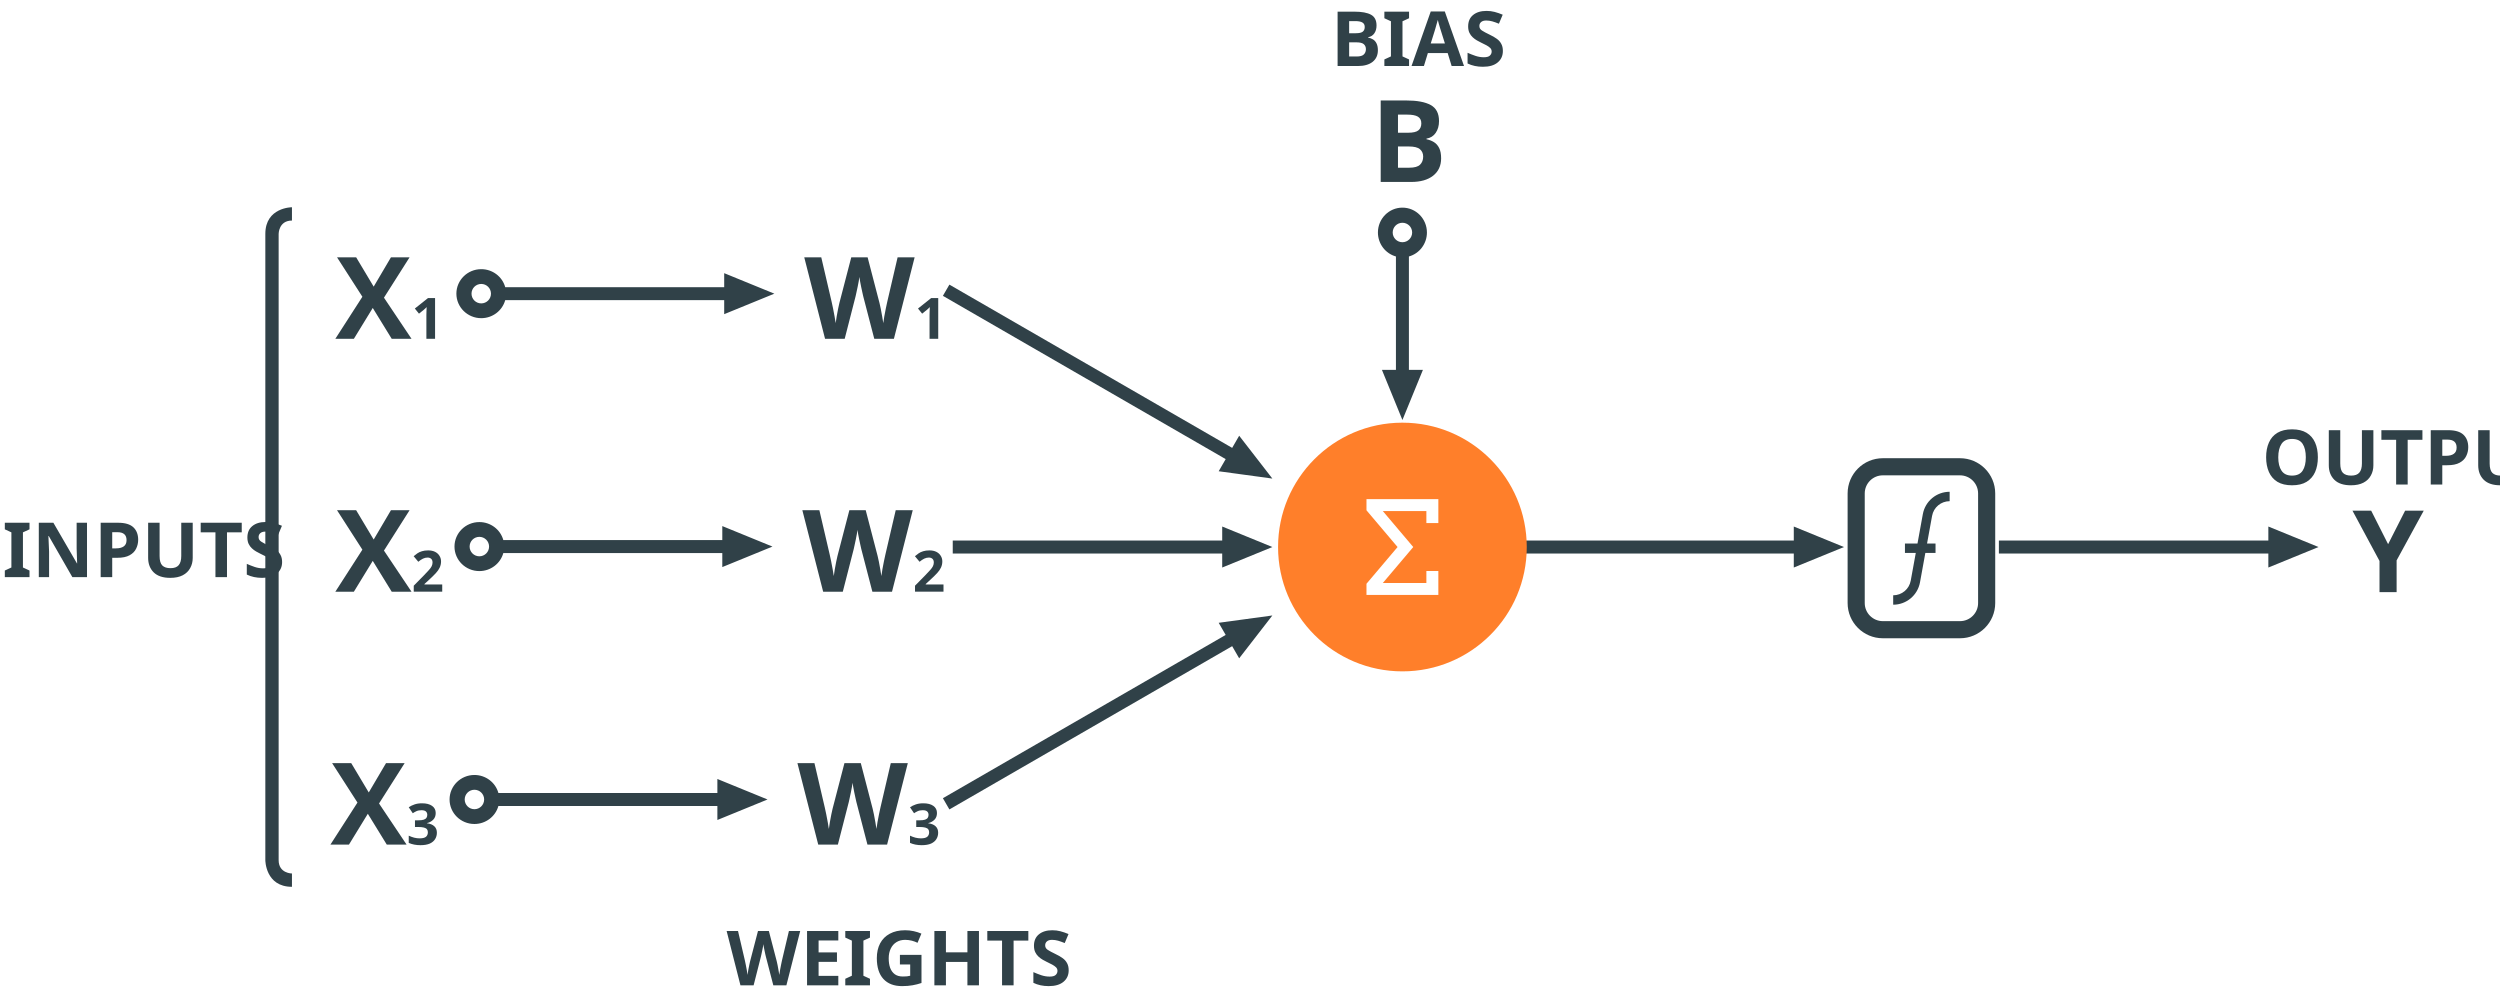
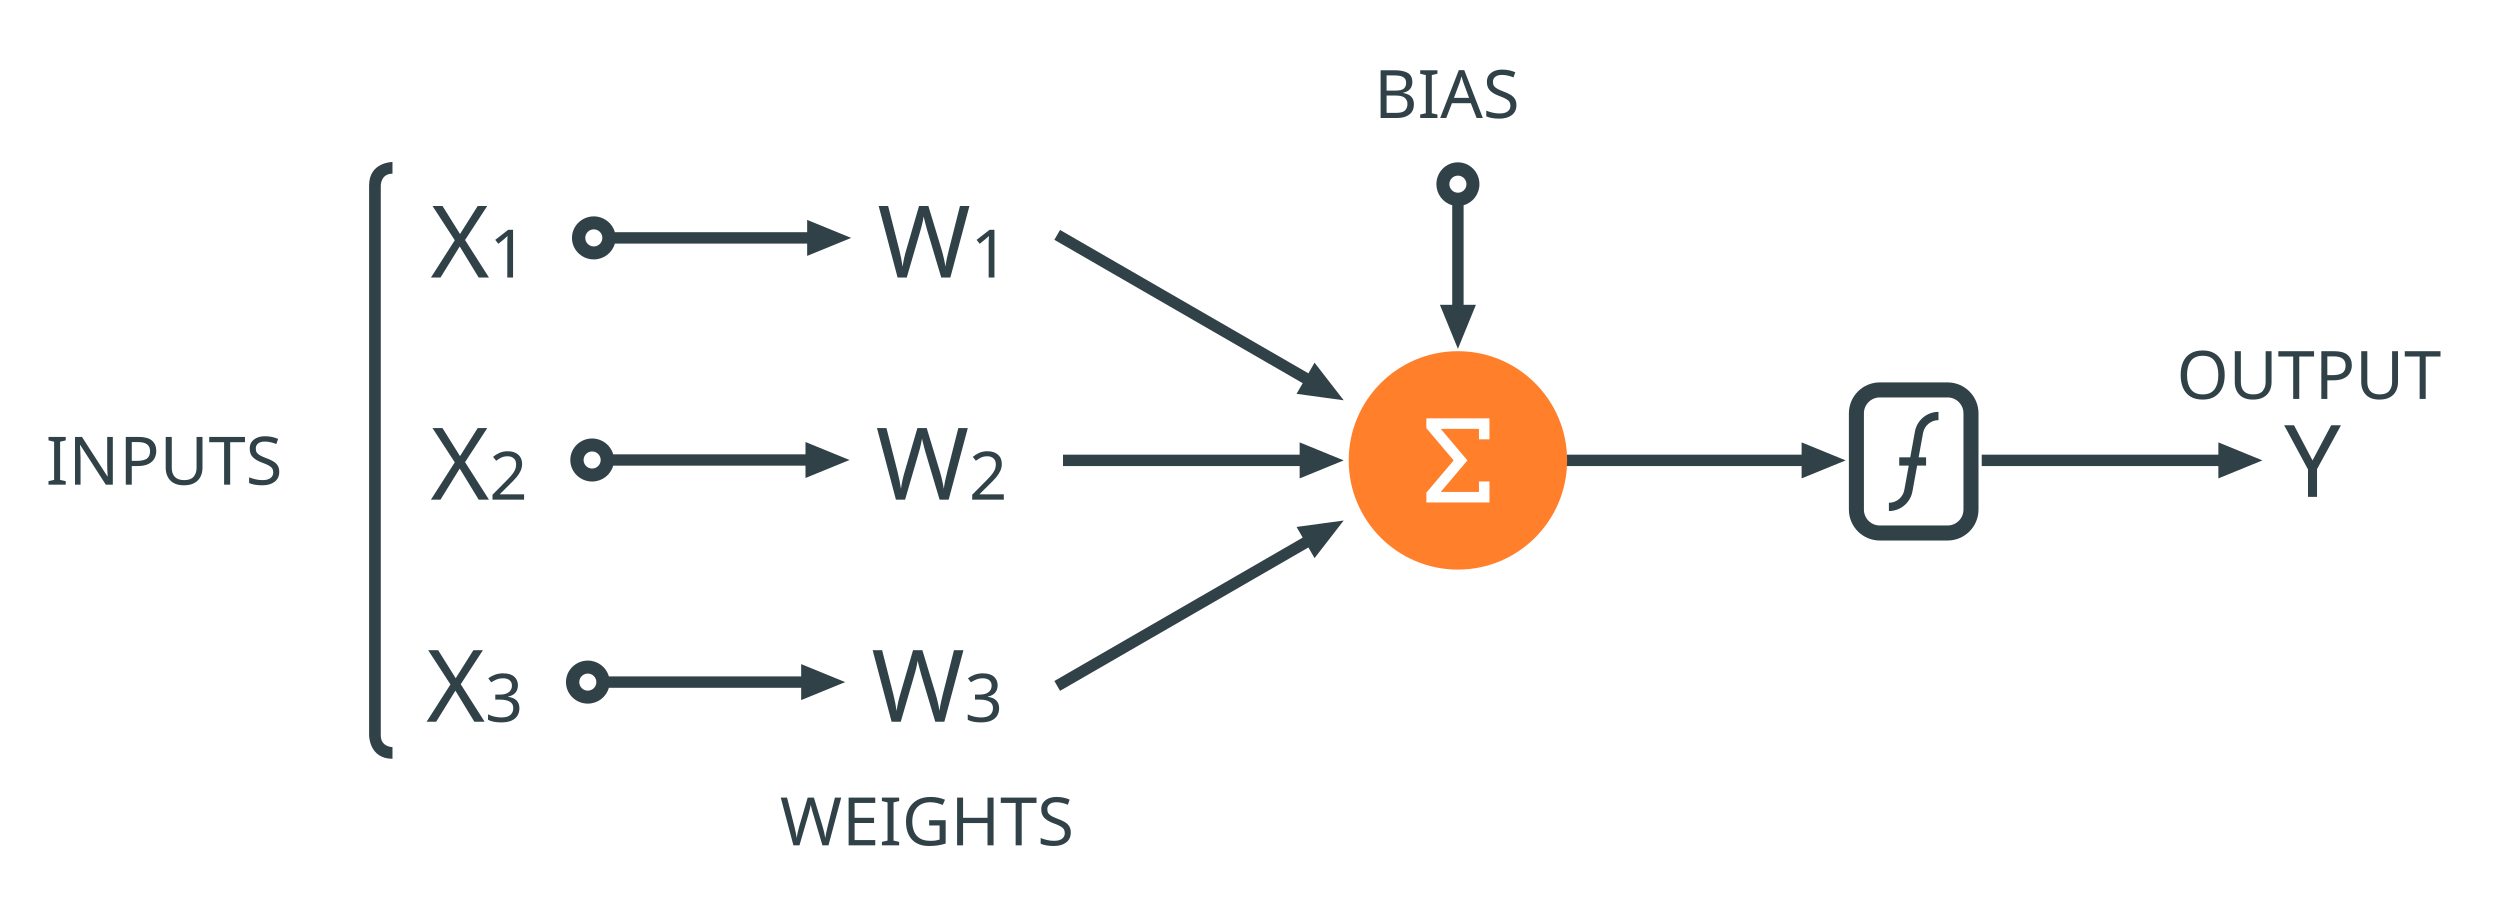
- <svg xmlns="http://www.w3.org/2000/svg" xmlns:ns1="http://www.openswatchbook.org/uri/2009/osb" width="1752" height="695" viewBox="0 0 463.55 183.886" version="1.1" id="svg8">
+ <svg xmlns="http://www.w3.org/2000/svg" xmlns:ns1="http://www.openswatchbook.org/uri/2009/osb" width="1995" height="730" viewBox="0 0 527.843 193.146" version="1.1" id="svg8">
  <defs id="defs2">
    <linearGradient id="linearGradient1326" ns1:paint="solid">
      <stop style="stop-color:#333333;stop-opacity:1;" offset="0" id="stop1324" />
    </linearGradient>
    <g id="a">
      <path fill="#000000" stroke="none" d="m 41.65,21.55 v -2.7 q -3.4,0 -5.45,0.65 -2.35,0.7 -3.7,2.4 -1.35,2 -1.35,6.4 v 14.6 q -0.3,3.1 -5.25,7.1 0.45,0.05 2.95,2.95 2.5,2.9 2.3,4.15 V 72 q 0,4.4 1.35,6.45 2.7,2.7 9.45,2.7 v -2.7 q -4.75,0 -6.4,-1.35 Q 34.2,75.75 34.2,72 V 57.1 q 0,-3.7 -4.05,-7.05 0.25,-0.1 2,-2.1 Q 34.2,45.6 34.2,42.9 V 28.3 q 0,-4.05 1,-5.4 1.7,-1.35 6.45,-1.35 m 25.9,0.35 Q 66.2,20.2 63.85,19.5 61.8,18.85 58.4,18.85 v 2.7 q 4.75,0 6.45,1.35 1,1.35 1,5.4 v 14.6 q 0,2.7 2.05,5.05 1.75,2 2,2.1 -4.05,3.35 -4.05,7.05 V 72 q 0,3.75 -1.35,5.1 -1.65,1.35 -6.4,1.35 v 2.7 q 6.75,0 9.45,-2.7 Q 68.9,76.4 68.9,72 V 57.1 Q 68.7,55.85 71.2,52.95 73.7,50.05 74.15,50 69.2,46 68.9,42.9 V 28.3 q 0,-4.4 -1.35,-6.4 z" id="path1641" />
    </g>
  </defs>
  <g id="layer1">
    <g id="g1666" transform="matrix(1.980602,0,0,1.980602,-194.3701,325.6094)">
      <g id="g1648" />
    </g>
    <g id="g2103" transform="translate(69.38528,-247.3999)">
-       <path id="path24-0-8-0-1" style="fill:#304148;fill-opacity:1;fill-rule:evenodd;stroke-width:0.288" d="m 263.219,345.028 v 2.599 h -49.963 v 2.406 h 49.963 v 2.599 l 4.65,-1.901 4.65,-1.901 -4.65,-1.901 z" />
-       <rect style="fill:none;fill-opacity:1;stroke:#304148;stroke-width:3.175;stroke-miterlimit:4;stroke-dasharray:none;stroke-opacity:1" id="rect222" width="24.194" height="30.209" x="274.787" y="333.95" ry="4.944" />
-       <text xml:space="preserve" style="font-style:normal;font-weight:normal;font-size:21.167px;line-height:1.25;font-family:sans-serif;fill:#304148;fill-opacity:1;stroke:none;stroke-width:0.584" x="366.807" y="357.196" id="text64-8-4-7-6">
-         <tspan id="tspan62-11-7-9-1" x="366.807" y="357.196" style="font-style:normal;font-variant:normal;font-weight:bold;font-stretch:normal;font-size:21.167px;font-family:Impact;-inkscape-font-specification:'Impact Bold';fill:#304148;fill-opacity:1;stroke-width:0.584">Y</tspan>
-       </text>
-       <g id="g408-7" transform="translate(-24.54811,20.5606)" style="fill:#304148;fill-opacity:1">
-         <g id="g359-6" transform="translate(2.138156,-19.24341)" style="fill:#304148;fill-opacity:1">
-           <g id="g498" style="fill:#304148;fill-opacity:1">
-             <g id="g368" transform="translate(1.26477,0.9030439)" style="fill:#304148;fill-opacity:1">
-               <path id="path24" style="fill:#304148;fill-opacity:1;fill-rule:evenodd;stroke-width:0.288" d="m 40.992,295.089 a 4.61,4.544 0 0 0 -4.61,4.543 4.61,4.544 0 0 0 4.61,4.544 4.61,4.544 0 0 0 4.446,-3.341 h 40.602 v 2.599 l 4.65,-1.901 4.65,-1.901 -4.65,-1.901 -4.65,-1.901 v 2.599 H 45.439 a 4.61,4.544 0 0 0 -4.446,-3.341 z m 0,2.739 a 1.804,1.804 0 0 1 1.804,1.804 1.804,1.804 0 0 1 -1.804,1.804 1.804,1.804 0 0 1 -1.804,-1.804 1.804,1.804 0 0 1 1.804,-1.804 z" />
-               <text xml:space="preserve" style="font-style:normal;font-weight:normal;font-size:21.167px;line-height:1.25;font-family:sans-serif;fill:#304148;fill-opacity:1;stroke:none;stroke-width:0.584" x="13.936" y="307.999" id="text64-8">
-                 <tspan id="tspan62-11" x="13.936" y="307.999" style="font-style:normal;font-variant:normal;font-weight:bold;font-stretch:normal;font-size:21.167px;font-family:Impact;-inkscape-font-specification:'Impact Bold';fill:#304148;fill-opacity:1;stroke-width:0.584">X<tspan style="font-size:10.583px;fill:#304148;fill-opacity:1" id="tspan318">1</tspan>
-                 </tspan>
-               </text>
-               <text xml:space="preserve" style="font-style:normal;font-weight:normal;font-size:21.167px;line-height:1.25;font-family:sans-serif;fill:#304148;fill-opacity:1;stroke:none;stroke-width:0.584" x="100.883" y="307.999" id="text64-8-4-7">
-                 <tspan id="tspan62-11-7-9" x="100.883" y="307.999" style="font-style:normal;font-variant:normal;font-weight:bold;font-stretch:normal;font-size:21.167px;font-family:Impact;-inkscape-font-specification:'Impact Bold';fill:#304148;fill-opacity:1;stroke-width:0.584">W<tspan style="font-size:10.583px;fill:#304148;fill-opacity:1" id="tspan314">1</tspan>
-                 </tspan>
-               </text>
-             </g>
-             <g id="g408" transform="translate(-1.225411,-27.65044)" style="fill:#304148;fill-opacity:1">
-               <g id="g359" transform="translate(2.138156,-19.24341)" style="fill:#304148;fill-opacity:1">
-                 <path id="path24-1" style="fill:#304148;fill-opacity:1;fill-rule:evenodd;stroke-width:0.288" d="m 40.992,389.78 a 4.61,4.544 0 0 0 -4.61,4.543 4.61,4.544 0 0 0 4.61,4.544 4.61,4.544 0 0 0 4.446,-3.341 h 40.602 v 2.599 l 4.65,-1.901 4.65,-1.901 -4.65,-1.901 -4.65,-1.901 v 2.599 H 45.439 a 4.61,4.544 0 0 0 -4.446,-3.341 z m 0,2.739 a 1.804,1.804 0 0 1 1.804,1.804 1.804,1.804 0 0 1 -1.804,1.804 1.804,1.804 0 0 1 -1.804,-1.804 1.804,1.804 0 0 1 1.804,-1.804 z" />
-                 <text xml:space="preserve" style="font-style:normal;font-weight:normal;font-size:21.167px;line-height:1.25;font-family:sans-serif;fill:#304148;fill-opacity:1;stroke:none;stroke-width:0.584" x="14.288" y="402.69" id="text64-8-4">
-                   <tspan id="tspan62-11-7" x="14.288" y="402.69" style="font-style:normal;font-variant:normal;font-weight:bold;font-stretch:normal;font-size:21.167px;font-family:Impact;-inkscape-font-specification:'Impact Bold';fill:#304148;fill-opacity:1;stroke-width:0.584">X<tspan style="font-size:10.583px;fill:#304148;fill-opacity:1" id="tspan320">2</tspan>
-                   </tspan>
-                 </text>
-                 <text xml:space="preserve" style="font-style:normal;font-weight:normal;font-size:21.167px;line-height:1.25;font-family:sans-serif;fill:#304148;fill-opacity:1;stroke:none;stroke-width:0.584" x="100.883" y="402.69" id="text64-8-4-7-0">
-                   <tspan id="tspan62-11-7-9-5" x="100.883" y="402.69" style="font-style:normal;font-variant:normal;font-weight:bold;font-stretch:normal;font-size:21.167px;font-family:Impact;-inkscape-font-specification:'Impact Bold';fill:#304148;fill-opacity:1;stroke-width:0.584">W<tspan style="font-size:10.583px;fill:#304148;fill-opacity:1" id="tspan316">2</tspan>
-                   </tspan>
-                 </text>
-               </g>
-             </g>
-             <path id="path24-1-5" style="fill:#304148;fill-opacity:1;fill-rule:evenodd;stroke-width:0.288" d="m 40.992,389.78 a 4.61,4.544 0 0 0 -4.61,4.543 4.61,4.544 0 0 0 4.61,4.544 4.61,4.544 0 0 0 4.446,-3.341 h 40.602 v 2.599 l 4.65,-1.901 4.65,-1.901 -4.65,-1.901 -4.65,-1.901 v 2.599 H 45.439 a 4.61,4.544 0 0 0 -4.446,-3.341 z m 0,2.739 a 1.804,1.804 0 0 1 1.804,1.804 1.804,1.804 0 0 1 -1.804,1.804 1.804,1.804 0 0 1 -1.804,-1.804 1.804,1.804 0 0 1 1.804,-1.804 z" />
-             <text xml:space="preserve" style="font-style:normal;font-weight:normal;font-size:21.167px;line-height:1.25;font-family:sans-serif;fill:#304148;fill-opacity:1;stroke:none;stroke-width:0.584" x="14.288" y="402.69" id="text64-8-4-3">
-               <tspan id="tspan62-11-7-4" x="14.288" y="402.69" style="font-style:normal;font-variant:normal;font-weight:bold;font-stretch:normal;font-size:21.167px;font-family:Impact;-inkscape-font-specification:'Impact Bold';fill:#304148;fill-opacity:1;stroke-width:0.584">X<tspan style="font-size:10.583px;fill:#304148;fill-opacity:1" id="tspan453">3</tspan>
-               </tspan>
-             </text>
-             <text xml:space="preserve" style="font-style:normal;font-weight:normal;font-size:21.167px;line-height:1.25;font-family:sans-serif;fill:#304148;fill-opacity:1;stroke:none;stroke-width:0.584" x="100.883" y="402.69" id="text64-8-4-7-0-6">
-               <tspan id="tspan62-11-7-9-5-9" x="100.883" y="402.69" style="font-style:normal;font-variant:normal;font-weight:bold;font-stretch:normal;font-size:21.167px;font-family:Impact;-inkscape-font-specification:'Impact Bold';fill:#304148;fill-opacity:1;stroke-width:0.584">W<tspan style="font-size:10.583px;fill:#304148;fill-opacity:1" id="tspan455">3</tspan>
-               </tspan>
-             </text>
-           </g>
+       <g id="g293" transform="translate(2.273511,1.068359)">
+         <path id="path24-0-8-0-1" style="fill:#304148;fill-opacity:1;fill-rule:evenodd;stroke-width:0.288" d="m 308.728,339.736 v 2.599 h -49.963 v 2.406 h 49.963 v 2.599 l 4.65,-1.901 4.65,-1.901 -4.65,-1.901 z" />
+         <rect style="fill:none;fill-opacity:1;stroke:#304148;stroke-width:3.175;stroke-miterlimit:4;stroke-dasharray:none;stroke-opacity:1" id="rect222" width="24.194" height="30.209" x="320.296" y="328.659" ry="4.944" />
+         <g id="g1521" transform="matrix(0.05453095,0,0,0.05453095,327.1575,333.2934)" style="fill:#304148;fill-opacity:1">
+           <path d="M 192,32 V 0 C 147.168,0 108.832,32.008 100.816,76.113 L 82.648,176 H 40 v 32 H 76.832 L 59.703,302.168 C 54.457,331.047 29.352,352 0,352 v 32 c 44.832,0 83.168,-32.008 91.184,-76.113 L 109.352,208 H 144 v -32 h -28.832 l 17.129,-94.168 C 137.543,52.953 162.648,32 192,32 Z m 0,0" id="path1501" style="fill:#304148;fill-opacity:1" />
        </g>
+         <path id="path24" style="fill:#304148;fill-opacity:1;fill-rule:evenodd;stroke-width:0.288" d="m 53.714,292.018 a 4.61,4.544 0 0 0 -4.61,4.543 4.61,4.544 0 0 0 4.61,4.544 4.61,4.544 0 0 0 4.446,-3.341 h 40.602 v 2.599 l 4.65,-1.901 4.65,-1.901 -4.65,-1.901 -4.65,-1.901 v 2.599 H 58.16 a 4.61,4.544 0 0 0 -4.446,-3.341 z m 0,2.739 a 1.804,1.804 0 0 1 1.804,1.804 1.804,1.804 0 0 1 -1.804,1.804 1.804,1.804 0 0 1 -1.804,-1.804 1.804,1.804 0 0 1 1.804,-1.804 z" />
+         <text xml:space="preserve" style="font-style:normal;font-variant:normal;font-weight:normal;font-stretch:normal;font-size:21.167px;line-height:1.25;font-family:sans-serif;-inkscape-font-specification:'sans-serif, Normal';font-variant-ligatures:normal;font-variant-caps:normal;font-variant-numeric:normal;font-variant-east-asian:normal;fill:#304148;fill-opacity:1;stroke:none;stroke-width:0.584" x="19.249" y="304.928" id="text64-8">
+           <tspan id="tspan62-11" x="19.249" y="304.928" style="font-style:normal;font-variant:normal;font-weight:normal;font-stretch:normal;font-size:21.167px;font-family:sans-serif;-inkscape-font-specification:'sans-serif, Normal';font-variant-ligatures:normal;font-variant-caps:normal;font-variant-numeric:normal;font-variant-east-asian:normal;fill:#304148;fill-opacity:1;stroke-width:0.584">X<tspan style="font-style:normal;font-variant:normal;font-weight:normal;font-stretch:normal;font-size:14.111px;font-family:sans-serif;-inkscape-font-specification:'sans-serif, Normal';font-variant-ligatures:normal;font-variant-caps:normal;font-variant-numeric:normal;font-variant-east-asian:normal;fill:#304148;fill-opacity:1" id="tspan318">1</tspan>
+           </tspan>
+         </text>
+         <text xml:space="preserve" style="font-style:normal;font-variant:normal;font-weight:normal;font-stretch:normal;font-size:21.167px;line-height:1.25;font-family:sans-serif;-inkscape-font-specification:'sans-serif, Normal';font-variant-ligatures:normal;font-variant-caps:normal;font-variant-numeric:normal;font-variant-east-asian:normal;fill:#304148;fill-opacity:1;stroke:none;stroke-width:0.584" x="113.605" y="304.928" id="text64-8-4-7">
+           <tspan id="tspan62-11-7-9" x="113.605" y="304.928" style="font-style:normal;font-variant:normal;font-weight:normal;font-stretch:normal;font-size:21.167px;font-family:sans-serif;-inkscape-font-specification:'sans-serif, Normal';font-variant-ligatures:normal;font-variant-caps:normal;font-variant-numeric:normal;font-variant-east-asian:normal;fill:#304148;fill-opacity:1;stroke-width:0.584">W<tspan style="font-style:normal;font-variant:normal;font-weight:normal;font-stretch:normal;font-size:14.111px;font-family:sans-serif;-inkscape-font-specification:'sans-serif, Normal';font-variant-ligatures:normal;font-variant-caps:normal;font-variant-numeric:normal;font-variant-east-asian:normal;fill:#304148;fill-opacity:1" id="tspan314">1</tspan>
+           </tspan>
+         </text>
+         <path id="path24-1" style="fill:#304148;fill-opacity:1;fill-rule:evenodd;stroke-width:0.288" d="m 53.362,338.912 a 4.61,4.544 0 0 0 -4.61,4.543 4.61,4.544 0 0 0 4.61,4.544 4.61,4.544 0 0 0 4.446,-3.341 h 40.602 v 2.599 l 4.65,-1.901 4.65,-1.901 -4.65,-1.901 -4.65,-1.901 v 2.599 H 57.808 a 4.61,4.544 0 0 0 -4.446,-3.341 z m 0,2.739 a 1.804,1.804 0 0 1 1.804,1.804 1.804,1.804 0 0 1 -1.804,1.804 1.804,1.804 0 0 1 -1.804,-1.804 1.804,1.804 0 0 1 1.804,-1.804 z" />
+         <text xml:space="preserve" style="font-style:normal;font-variant:normal;font-weight:normal;font-stretch:normal;font-size:21.167px;line-height:1.25;font-family:sans-serif;-inkscape-font-specification:'sans-serif, Normal';font-variant-ligatures:normal;font-variant-caps:normal;font-variant-numeric:normal;font-variant-east-asian:normal;fill:#304148;fill-opacity:1;stroke:none;stroke-width:0.584" x="19.249" y="351.822" id="text64-8-4">
+           <tspan id="tspan62-11-7" x="19.249" y="351.822" style="font-style:normal;font-variant:normal;font-weight:normal;font-stretch:normal;font-size:21.167px;font-family:sans-serif;-inkscape-font-specification:'sans-serif, Normal';font-variant-ligatures:normal;font-variant-caps:normal;font-variant-numeric:normal;font-variant-east-asian:normal;fill:#304148;fill-opacity:1;stroke-width:0.584">X<tspan style="font-style:normal;font-variant:normal;font-weight:normal;font-stretch:normal;font-size:14.111px;font-family:sans-serif;-inkscape-font-specification:'sans-serif, Normal';font-variant-ligatures:normal;font-variant-caps:normal;font-variant-numeric:normal;font-variant-east-asian:normal;fill:#304148;fill-opacity:1" id="tspan320">2</tspan>
+           </tspan>
+         </text>
+         <text xml:space="preserve" style="font-style:normal;font-variant:normal;font-weight:normal;font-stretch:normal;font-size:21.167px;line-height:1.25;font-family:sans-serif;-inkscape-font-specification:'sans-serif, Normal';font-variant-ligatures:normal;font-variant-caps:normal;font-variant-numeric:normal;font-variant-east-asian:normal;fill:#304148;fill-opacity:1;stroke:none;stroke-width:0.584" x="113.253" y="351.822" id="text64-8-4-7-0">
+           <tspan id="tspan62-11-7-9-5" x="113.253" y="351.822" style="font-style:normal;font-variant:normal;font-weight:normal;font-stretch:normal;font-size:21.167px;font-family:sans-serif;-inkscape-font-specification:'sans-serif, Normal';font-variant-ligatures:normal;font-variant-caps:normal;font-variant-numeric:normal;font-variant-east-asian:normal;fill:#304148;fill-opacity:1;stroke-width:0.584">W<tspan style="font-style:normal;font-variant:normal;font-weight:normal;font-stretch:normal;font-size:14.111px;font-family:sans-serif;-inkscape-font-specification:'sans-serif, Normal';font-variant-ligatures:normal;font-variant-caps:normal;font-variant-numeric:normal;font-variant-east-asian:normal;fill:#304148;fill-opacity:1" id="tspan316">2</tspan>
+           </tspan>
+         </text>
+         <path id="path24-1-5" style="fill:#304148;fill-opacity:1;fill-rule:evenodd;stroke-width:0.288" d="m 52.449,385.806 a 4.61,4.544 0 0 0 -4.61,4.543 4.61,4.544 0 0 0 4.61,4.544 4.61,4.544 0 0 0 4.446,-3.341 h 40.602 v 2.599 l 4.65,-1.901 4.65,-1.901 -4.65,-1.901 -4.65,-1.901 v 2.599 H 56.895 a 4.61,4.544 0 0 0 -4.446,-3.341 z m 0,2.739 a 1.804,1.804 0 0 1 1.804,1.804 1.804,1.804 0 0 1 -1.804,1.804 1.804,1.804 0 0 1 -1.804,-1.804 1.804,1.804 0 0 1 1.804,-1.804 z" />
+         <text xml:space="preserve" style="font-style:normal;font-variant:normal;font-weight:normal;font-stretch:normal;font-size:21.167px;line-height:1.25;font-family:sans-serif;-inkscape-font-specification:'sans-serif, Normal';font-variant-ligatures:normal;font-variant-caps:normal;font-variant-numeric:normal;font-variant-east-asian:normal;fill:#304148;fill-opacity:1;stroke:none;stroke-width:0.584" x="18.336" y="398.716" id="text64-8-4-3">
+           <tspan id="tspan62-11-7-4" x="18.336" y="398.716" style="font-style:normal;font-variant:normal;font-weight:normal;font-stretch:normal;font-size:21.167px;font-family:sans-serif;-inkscape-font-specification:'sans-serif, Normal';font-variant-ligatures:normal;font-variant-caps:normal;font-variant-numeric:normal;font-variant-east-asian:normal;fill:#304148;fill-opacity:1;stroke-width:0.584">X<tspan style="font-style:normal;font-variant:normal;font-weight:normal;font-stretch:normal;font-size:14.111px;font-family:sans-serif;-inkscape-font-specification:'sans-serif, Normal';font-variant-ligatures:normal;font-variant-caps:normal;font-variant-numeric:normal;font-variant-east-asian:normal;fill:#304148;fill-opacity:1" id="tspan453">3</tspan>
+           </tspan>
+         </text>
+         <text xml:space="preserve" style="font-style:normal;font-variant:normal;font-weight:normal;font-stretch:normal;font-size:21.167px;line-height:1.25;font-family:sans-serif;-inkscape-font-specification:'sans-serif, Normal';font-variant-ligatures:normal;font-variant-caps:normal;font-variant-numeric:normal;font-variant-east-asian:normal;fill:#304148;fill-opacity:1;stroke:none;stroke-width:0.584" x="112.34" y="398.716" id="text64-8-4-7-0-6">
+           <tspan id="tspan62-11-7-9-5-9" x="112.34" y="398.716" style="font-style:normal;font-variant:normal;font-weight:normal;font-stretch:normal;font-size:21.167px;font-family:sans-serif;-inkscape-font-specification:'sans-serif, Normal';font-variant-ligatures:normal;font-variant-caps:normal;font-variant-numeric:normal;font-variant-east-asian:normal;fill:#304148;fill-opacity:1;stroke-width:0.584">W<tspan style="font-style:normal;font-variant:normal;font-weight:normal;font-stretch:normal;font-size:14.111px;font-family:sans-serif;-inkscape-font-specification:'sans-serif, Normal';font-variant-ligatures:normal;font-variant-caps:normal;font-variant-numeric:normal;font-variant-east-asian:normal;fill:#304148;fill-opacity:1" id="tspan455">3</tspan>
+           </tspan>
+         </text>
+         <path id="path24-0" style="fill:#304148;fill-opacity:1;fill-rule:evenodd;stroke-width:0.288" d="m 240.703,285.218 c -1.9e-4,-2.546 -2.034,-4.61 -4.543,-4.61 -2.509,-1.8e-4 -4.544,2.064 -4.544,4.61 9e-5,2.076 1.368,3.896 3.341,4.446 v 21.022 h -2.599 l 1.901,4.65 1.901,4.65 1.901,-4.65 1.901,-4.65 h -2.599 v -21.022 c 1.973,-0.55 3.341,-2.37 3.341,-4.446 z m -2.739,0 c -2e-5,0.996 -0.808,1.804 -1.804,1.804 -0.996,-2e-5 -1.804,-0.808 -1.804,-1.804 3e-5,-0.996 0.808,-1.804 1.804,-1.804 0.996,2e-5 1.804,0.808 1.804,1.804 z" />
+         <path id="path111-9" style="fill:#ff7f2a;fill-opacity:1;stroke-width:0.269" d="m 236.081,320.482 a 23.057,23.057 0 0 0 -22.978,23.056 23.057,23.057 0 0 0 23.056,23.056 23.057,23.057 0 0 0 23.057,-23.056 23.057,23.057 0 0 0 -23.057,-23.056 23.057,23.057 0 0 0 -0.079,0 z m -6.585,14.172 h 13.327 v 4.442 h -2.221 v -2.221 h -8.071 l 5.639,6.664 -5.639,6.664 h 8.071 v -2.222 h 2.221 v 4.443 h -13.327 v -2.072 l 5.764,-6.812 -5.764,-6.812 z" />
+         <text xml:space="preserve" style="font-style:normal;font-variant:normal;font-weight:normal;font-stretch:normal;font-size:14.111px;line-height:1.25;font-family:sans-serif;-inkscape-font-specification:'sans-serif, Normal';font-variant-ligatures:normal;font-variant-caps:normal;font-variant-numeric:normal;font-variant-east-asian:normal;fill:#304148;fill-opacity:1;stroke:none;stroke-width:0.584" x="218.459" y="271.243" id="text64-8-4-7-6-3">
+           <tspan id="tspan62-11-7-9-1-8" x="218.459" y="271.243" style="font-style:normal;font-variant:normal;font-weight:normal;font-stretch:normal;font-size:14.111px;font-family:sans-serif;-inkscape-font-specification:'sans-serif, Normal';font-variant-ligatures:normal;font-variant-caps:normal;font-variant-numeric:normal;font-variant-east-asian:normal;fill:#304148;fill-opacity:1;stroke-width:0.584">BIAS</tspan>
+         </text>
+         <text xml:space="preserve" style="font-style:normal;font-variant:normal;font-weight:normal;font-stretch:normal;font-size:14.111px;line-height:1.25;font-family:sans-serif;-inkscape-font-specification:'sans-serif, Normal';font-variant-ligatures:normal;font-variant-caps:normal;font-variant-numeric:normal;font-variant-east-asian:normal;fill:#304148;fill-opacity:1;stroke:none;stroke-width:0.584" x="387.901" y="330.558" id="text64-8-4-7-6-3-8">
+           <tspan id="tspan62-11-7-9-1-8-7" x="387.901" y="330.558" style="font-style:normal;font-variant:normal;font-weight:normal;font-stretch:normal;font-size:14.111px;font-family:sans-serif;-inkscape-font-specification:'sans-serif, Normal';font-variant-ligatures:normal;font-variant-caps:normal;font-variant-numeric:normal;font-variant-east-asian:normal;fill:#304148;fill-opacity:1;stroke-width:0.584">OUTPUT</tspan>
+         </text>
+         <text xml:space="preserve" style="font-style:normal;font-variant:normal;font-weight:normal;font-stretch:normal;font-size:14.111px;line-height:1.25;font-family:sans-serif;-inkscape-font-specification:'sans-serif, Normal';font-variant-ligatures:normal;font-variant-caps:normal;font-variant-numeric:normal;font-variant-east-asian:normal;fill:#304148;fill-opacity:1;stroke:none;stroke-width:0.584" x="93.015" y="424.812" id="text64-8-4-7-6-3-8-2">
+           <tspan id="tspan62-11-7-9-1-8-7-7" x="93.015" y="424.812" style="font-style:normal;font-variant:normal;font-weight:normal;font-stretch:normal;font-size:14.111px;font-family:sans-serif;-inkscape-font-specification:'sans-serif, Normal';font-variant-ligatures:normal;font-variant-caps:normal;font-variant-numeric:normal;font-variant-east-asian:normal;fill:#304148;fill-opacity:1;stroke-width:0.584">WEIGHTS</tspan>
+         </text>
+         <g fill="#000000" id="g1723" style="fill:#304148;fill-opacity:1;fill-rule:evenodd;stroke:none;stroke-width:1" transform="matrix(0.3080442,0,0,0.3080442,-53.2463,418.7546)">
+           <path id="path1721" d="m 209.235,-448.702 c 0,0 -16.028,0 -16.028,16.028 v 6.587 361.379 9.032 c 0,0 0,16.028 16.028,16.028 v -8.014 c 0,0 -8.014,0 -8.014,-8.014 v -9.032 -361.379 -6.587 c 0,0 0,-8.014 8.014,-8.014 z" style="fill:#304148;fill-opacity:1;stroke-width:1.603" />
+         </g>
+         <path id="path24-0-8-0-1-4" style="fill:#304148;fill-opacity:1;fill-rule:evenodd;stroke-width:0.288" d="m 396.721,339.736 v 2.599 h -49.963 v 2.406 h 49.963 v 2.599 l 4.65,-1.901 4.65,-1.901 -4.65,-1.901 z" />
+         <g id="g1883" transform="translate(45.50836,-5.618614)" style="fill:#304148;fill-opacity:1">
+           <path id="path24-0-8-0" style="fill:#304148;fill-opacity:1;fill-rule:evenodd;stroke-width:0.288" d="m 157.236,345.355 v 2.599 h -49.963 v 2.406 h 49.963 v 2.599 l 4.65,-1.901 4.65,-1.901 -4.65,-1.901 z" />
+           <path id="path24-0-8-0-3" style="fill:#304148;fill-opacity:1;fill-rule:evenodd;stroke-width:0.288" d="m 156.582,363.206 1.299,2.251 -52.435,30.273 1.203,2.083 52.435,-30.273 1.299,2.251 3.077,-3.971 3.076,-3.971 -4.977,0.679 z" />
+           <path id="path24-0-8-0-3-0" style="fill:#304148;fill-opacity:1;fill-rule:evenodd;stroke-width:0.288" d="m 156.582,335.107 1.299,-2.251 -52.435,-30.273 1.203,-2.083 52.435,30.273 1.299,-2.251 3.077,3.971 3.076,3.971 -4.977,-0.679 z" />
+         </g>
+         <text xml:space="preserve" style="font-style:normal;font-variant:normal;font-weight:normal;font-stretch:normal;font-size:14.111px;line-height:1.25;font-family:sans-serif;-inkscape-font-specification:'sans-serif, Normal';font-variant-ligatures:normal;font-variant-caps:normal;font-variant-numeric:normal;font-variant-east-asian:normal;fill:#304148;fill-opacity:1;stroke:none;stroke-width:0.584" x="-61.984" y="348.654" id="text64-8-4-7-6-3-8-2-9">
+           <tspan id="tspan62-11-7-9-1-8-7-7-3" x="-61.984" y="348.654" style="font-style:normal;font-variant:normal;font-weight:normal;font-stretch:normal;font-size:14.111px;font-family:sans-serif;-inkscape-font-specification:'sans-serif, Normal';font-variant-ligatures:normal;font-variant-caps:normal;font-variant-numeric:normal;font-variant-east-asian:normal;fill:#304148;fill-opacity:1;stroke-width:0.584">INPUTS</tspan>
+         </text>
+         <text xml:space="preserve" style="font-style:normal;font-weight:normal;font-size:21.167px;line-height:1.25;font-family:sans-serif;fill:#304148;fill-opacity:1;stroke:none;stroke-width:0.584" x="410.618" y="351.233" id="text64-8-4-7-6-3-7-6">
+           <tspan id="tspan62-11-7-9-1-8-3-7" x="410.618" y="351.233" style="font-style:normal;font-variant:normal;font-weight:normal;font-stretch:normal;font-size:21.167px;font-family:sans-serif;-inkscape-font-specification:sans-serif;fill:#304148;fill-opacity:1;stroke-width:0.584">Y</tspan>
+         </text>
      </g>
-       <g id="g1521" transform="matrix(0.05453095,0,0,0.05453095,281.6489,338.5851)" style="fill:#304148;fill-opacity:1">
-         <path d="M 192,32 V 0 C 147.168,0 108.832,32.008 100.816,76.113 L 82.648,176 H 40 v 32 H 76.832 L 59.703,302.168 C 54.457,331.047 29.352,352 0,352 v 32 c 44.832,0 83.168,-32.008 91.184,-76.113 L 109.352,208 H 144 v -32 h -28.832 l 17.129,-94.168 C 137.543,52.953 162.648,32 192,32 Z m 0,0" id="path1501" style="fill:#304148;fill-opacity:1" />
-       </g>
-       <path id="path24-0" style="fill:#304148;fill-opacity:1;fill-rule:evenodd;stroke-width:0.288" d="m 195.195,290.509 c -1.9e-4,-2.546 -2.034,-4.61 -4.543,-4.61 -2.509,-1.8e-4 -4.544,2.064 -4.544,4.61 9e-5,2.076 1.368,3.896 3.341,4.446 v 21.022 h -2.599 l 1.901,4.65 1.901,4.65 1.901,-4.65 1.901,-4.65 h -2.599 v -21.022 c 1.973,-0.55 3.341,-2.37 3.341,-4.446 z m -2.739,0 c -2e-5,0.996 -0.808,1.804 -1.804,1.804 -0.996,-2e-5 -1.804,-0.808 -1.804,-1.804 3e-5,-0.996 0.808,-1.804 1.804,-1.804 0.996,2e-5 1.804,0.808 1.804,1.804 z" />
-       <path id="path111-9" style="fill:#ff7f2a;fill-opacity:1;stroke-width:0.269" d="m 190.572,325.773 a 23.057,23.057 0 0 0 -22.978,23.056 23.057,23.057 0 0 0 23.056,23.056 23.057,23.057 0 0 0 23.057,-23.056 23.057,23.057 0 0 0 -23.057,-23.056 23.057,23.057 0 0 0 -0.079,0 z m -6.585,14.172 h 13.327 v 4.442 h -2.221 v -2.221 h -8.071 l 5.639,6.664 -5.639,6.664 h 8.071 v -2.222 h 2.221 v 4.443 h -13.327 v -2.072 l 5.764,-6.812 -5.764,-6.812 z" />
-       <text xml:space="preserve" style="font-style:normal;font-weight:normal;font-size:14.111px;line-height:1.25;font-family:sans-serif;fill:#304148;fill-opacity:1;stroke:none;stroke-width:0.584" x="177.367" y="259.64" id="text64-8-4-7-6-3">
-         <tspan id="tspan62-11-7-9-1-8" x="177.367" y="259.64" style="font-style:normal;font-variant:normal;font-weight:bold;font-stretch:normal;font-size:14.111px;font-family:Impact;-inkscape-font-specification:'Impact Bold';fill:#304148;fill-opacity:1;stroke-width:0.584">BIAS</tspan>
-       </text>
-       <text xml:space="preserve" style="font-style:normal;font-weight:normal;font-size:21.167px;line-height:1.25;font-family:sans-serif;fill:#304148;fill-opacity:1;stroke:none;stroke-width:0.584" x="184.719" y="281.137" id="text64-8-4-7-6-3-7">
-         <tspan id="tspan62-11-7-9-1-8-3" x="184.719" y="281.137" style="font-style:normal;font-variant:normal;font-weight:bold;font-stretch:normal;font-size:21.167px;font-family:Impact;-inkscape-font-specification:'Impact Bold';fill:#304148;fill-opacity:1;stroke-width:0.584">B</tspan>
-       </text>
-       <text xml:space="preserve" style="font-style:normal;font-weight:normal;font-size:14.111px;line-height:1.25;font-family:sans-serif;fill:#304148;fill-opacity:1;stroke:none;stroke-width:0.584" x="349.99" y="337.242" id="text64-8-4-7-6-3-8">
-         <tspan id="tspan62-11-7-9-1-8-7" x="349.99" y="337.242" style="font-style:normal;font-variant:normal;font-weight:bold;font-stretch:normal;font-size:14.111px;font-family:Impact;-inkscape-font-specification:'Impact Bold';fill:#304148;fill-opacity:1;stroke-width:0.584">OUTPUT</tspan>
-       </text>
-       <text xml:space="preserve" style="font-style:normal;font-weight:normal;font-size:14.111px;line-height:1.25;font-family:sans-serif;fill:#304148;fill-opacity:1;stroke:none;stroke-width:0.584" x="65.346" y="430.104" id="text64-8-4-7-6-3-8-2">
-         <tspan id="tspan62-11-7-9-1-8-7-7" x="65.346" y="430.104" style="font-style:normal;font-variant:normal;font-weight:bold;font-stretch:normal;font-size:14.111px;font-family:Impact;-inkscape-font-specification:'Impact Bold';fill:#304148;fill-opacity:1;stroke-width:0.584">WEIGHTS</tspan>
-       </text>
-       <g fill="#000000" id="g1723" style="fill:#304148;fill-opacity:1;fill-rule:evenodd;stroke:none;stroke-width:1" transform="matrix(0.3080442,0,0,0.3080442,-79.70465,424.0463)">
-         <path id="path1721" d="m 209.235,-448.702 c 0,0 -16.028,0 -16.028,16.028 v 6.587 361.379 9.032 c 0,0 0,16.028 16.028,16.028 v -8.014 c 0,0 -8.014,0 -8.014,-8.014 v -9.032 -361.379 -6.587 c 0,0 0,-8.014 8.014,-8.014 z" style="fill:#304148;fill-opacity:1;stroke-width:1.603" />
-       </g>
-       <path id="path24-0-8-0-1-4" style="fill:#304148;fill-opacity:1;fill-rule:evenodd;stroke-width:0.288" d="m 351.212,345.028 v 2.599 h -49.963 v 2.406 h 49.963 v 2.599 l 4.65,-1.901 4.65,-1.901 -4.65,-1.901 z" />
-       <g id="g1883" transform="translate(0,-0.326945)" style="fill:#304148;fill-opacity:1">
-         <path id="path24-0-8-0" style="fill:#304148;fill-opacity:1;fill-rule:evenodd;stroke-width:0.288" d="m 157.236,345.355 v 2.599 h -49.963 v 2.406 h 49.963 v 2.599 l 4.65,-1.901 4.65,-1.901 -4.65,-1.901 z" />
-         <path id="path24-0-8-0-3" style="fill:#304148;fill-opacity:1;fill-rule:evenodd;stroke-width:0.288" d="m 156.582,363.206 1.299,2.251 -52.435,30.273 1.203,2.083 52.435,-30.273 1.299,2.251 3.077,-3.971 3.076,-3.971 -4.977,0.679 z" />
-         <path id="path24-0-8-0-3-0" style="fill:#304148;fill-opacity:1;fill-rule:evenodd;stroke-width:0.288" d="m 156.582,335.107 1.299,-2.251 -52.435,-30.273 1.203,-2.083 52.435,30.273 1.299,-2.251 3.077,3.971 3.076,3.971 -4.977,-0.679 z" />
-       </g>
-       <text xml:space="preserve" style="font-style:normal;font-weight:normal;font-size:14.111px;line-height:1.25;font-family:sans-serif;fill:#304148;fill-opacity:1;stroke:none;stroke-width:0.584" x="-68.947" y="354.407" id="text64-8-4-7-6-3-8-2-9">
-         <tspan id="tspan62-11-7-9-1-8-7-7-3" x="-68.947" y="354.407" style="font-style:normal;font-variant:normal;font-weight:bold;font-stretch:normal;font-size:14.111px;font-family:Impact;-inkscape-font-specification:'Impact Bold';fill:#304148;fill-opacity:1;stroke-width:0.584">INPUTS</tspan>
-       </text>
    </g>
  </g>
</svg>
